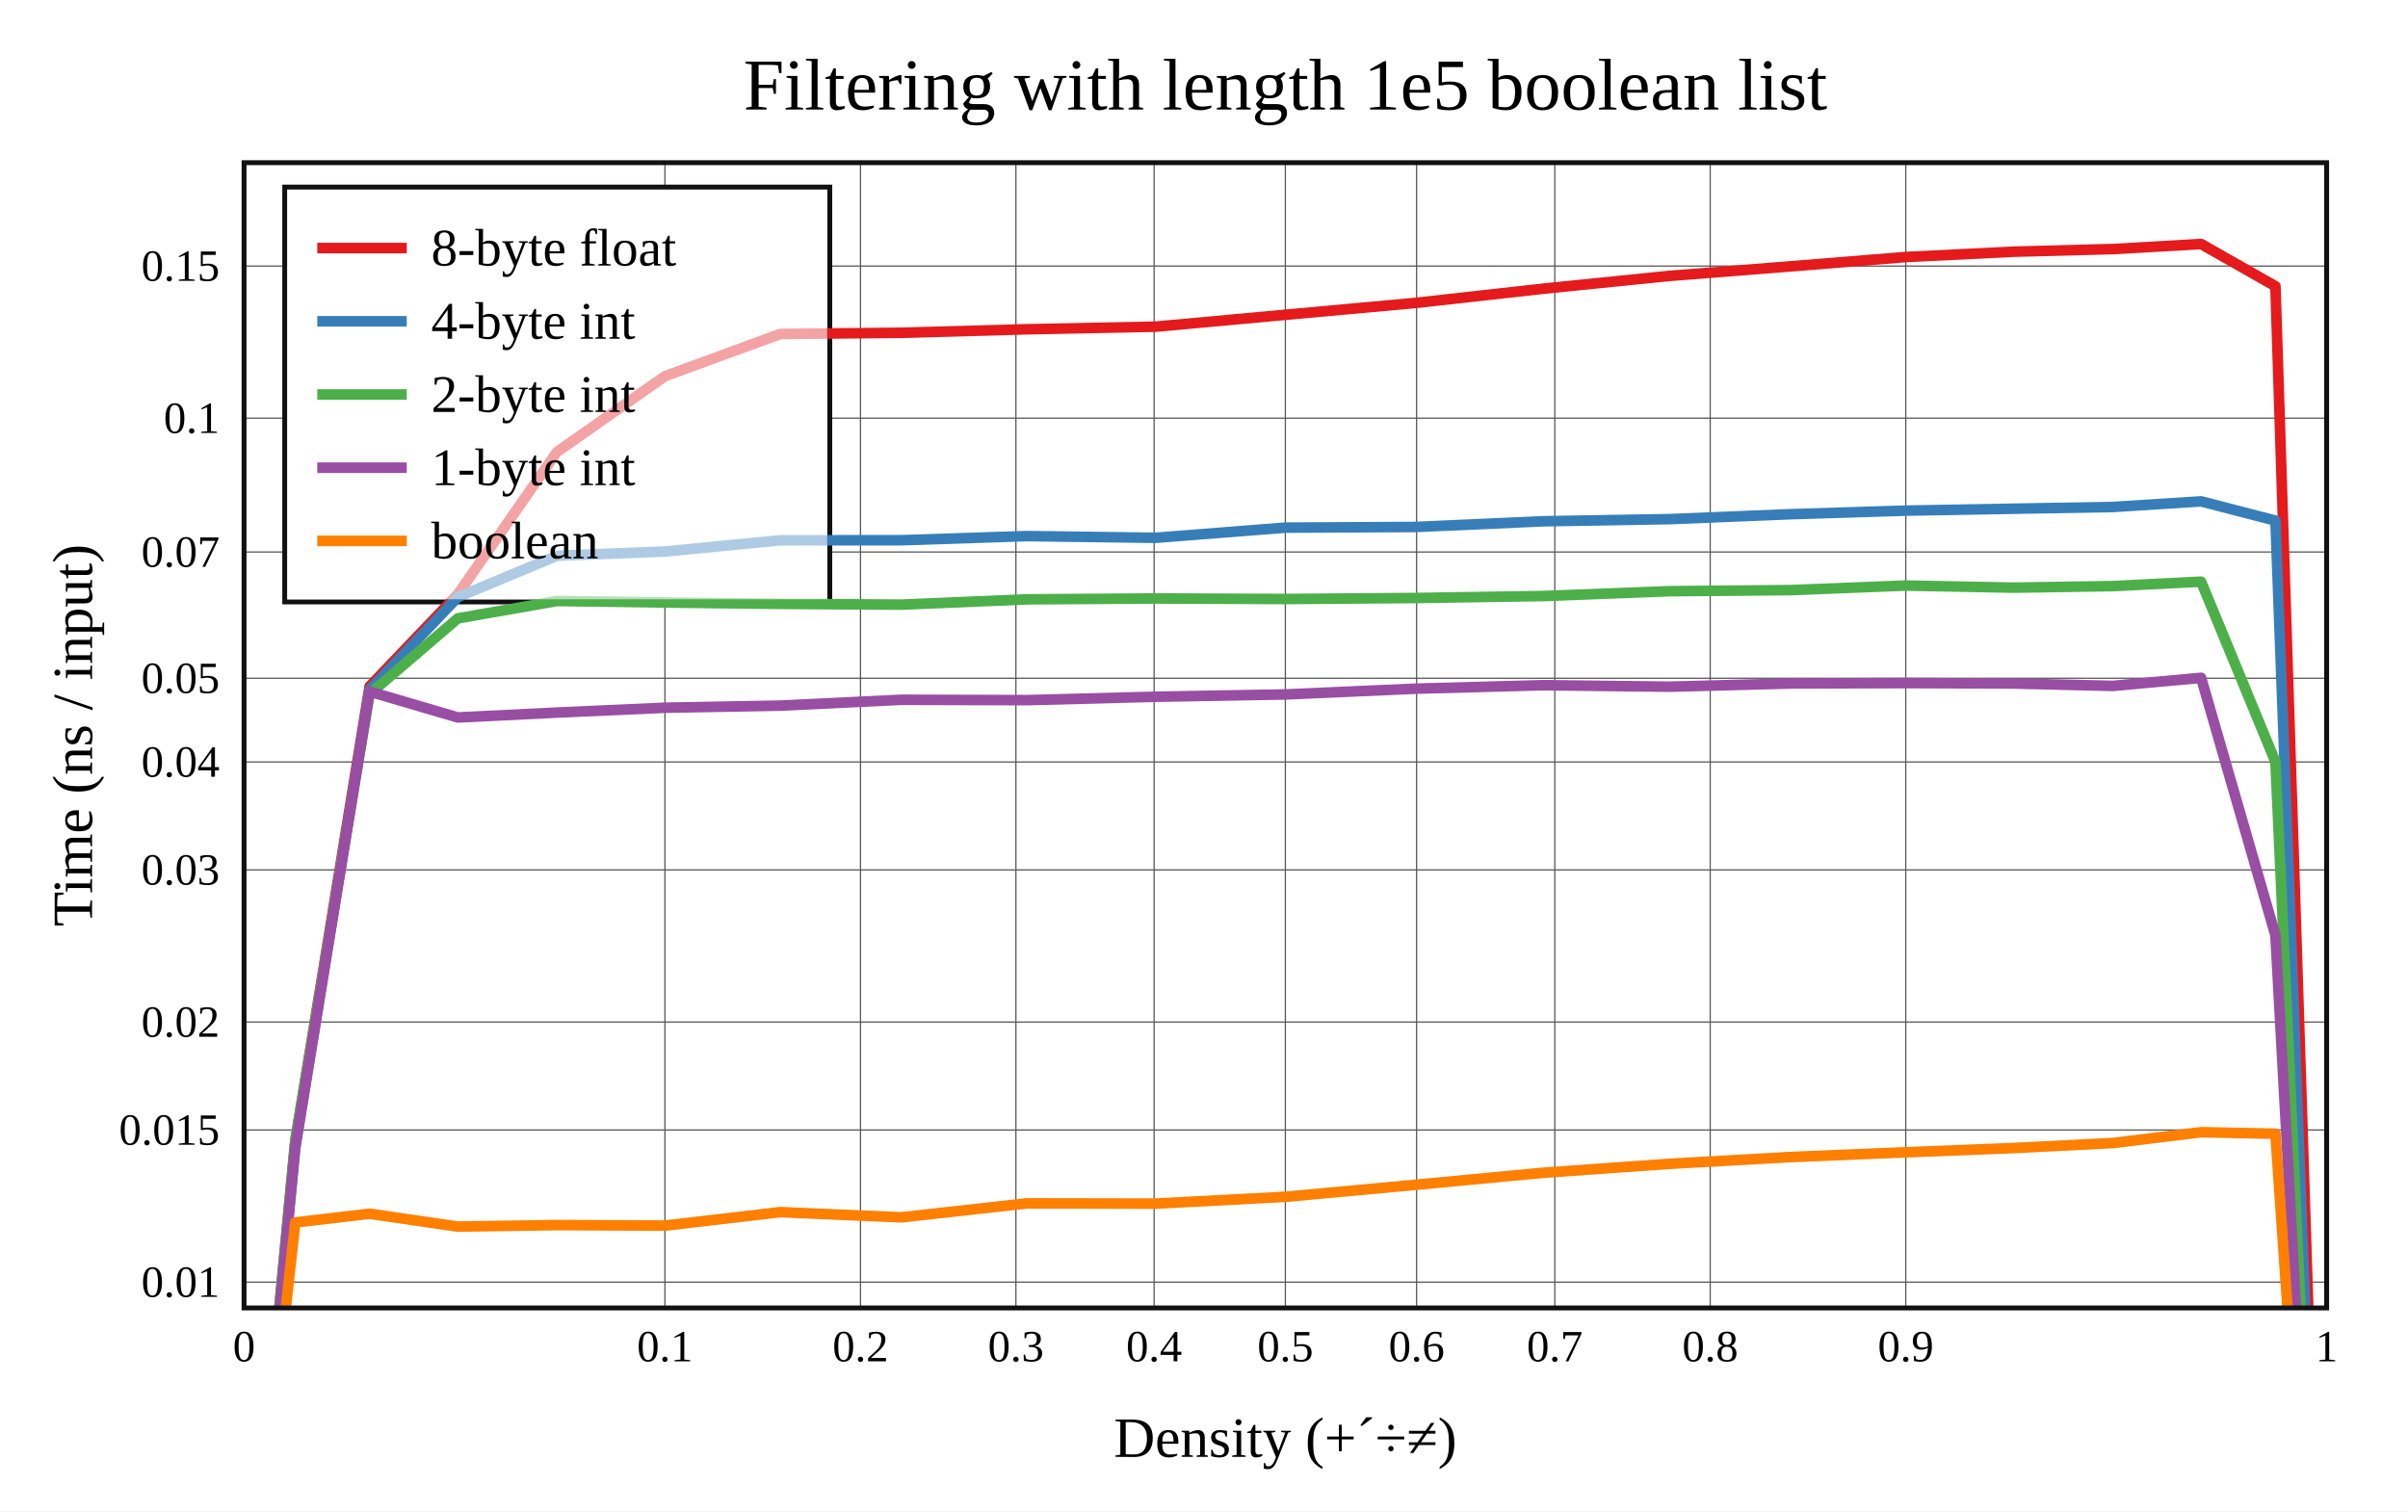
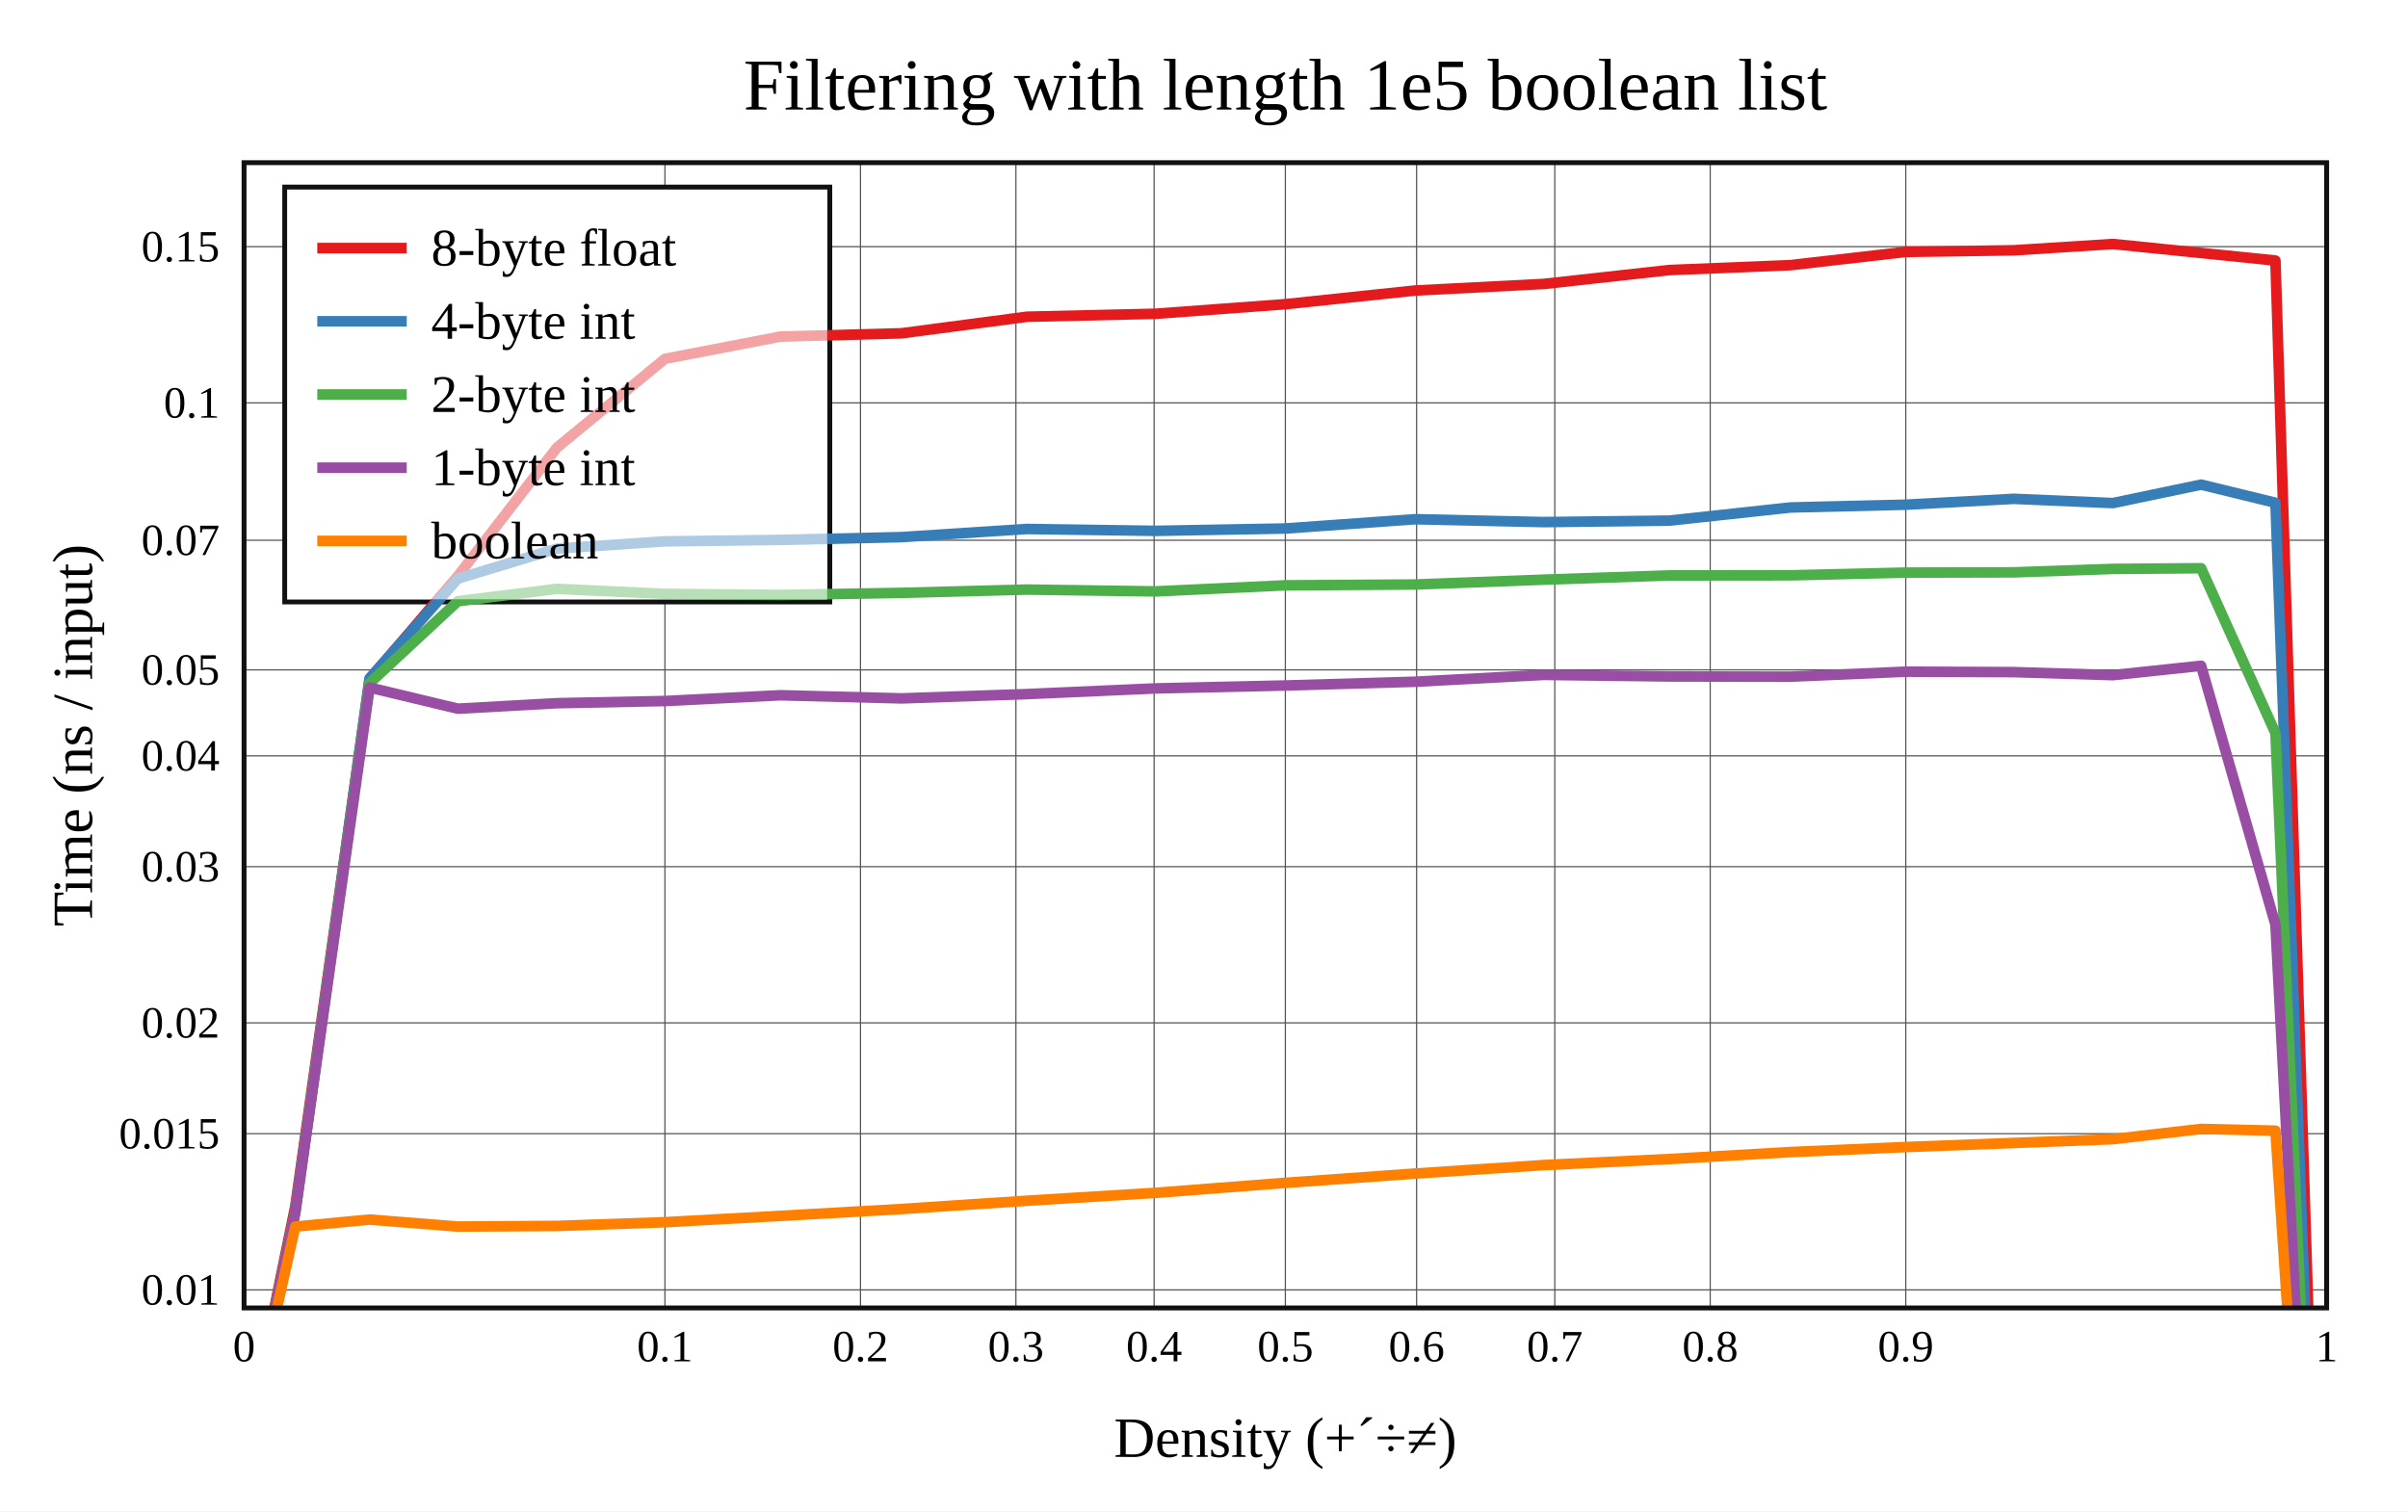
<svg xmlns="http://www.w3.org/2000/svg" viewBox="-60 -40 592 371.6" height="557.4" width="888">
  <g stroke-width="2.6" font-size="14px" text-anchor="middle">
    <defs>
      <clipPath id="clip">
        <rect x="0" y="0" width="512" height="281.6" />
      </clipPath>
    </defs>
    <rect fill="white" x="-60" y="-40" width="592" height="371.6" />
    <text dy="0.33em" font-size="18px" x="256" y="-19">Filtering with length 1e5 boolean list</text>
    <text dy="0.33em" x="256" y="313.6">Density (+´÷≠)</text>
    <text dy="0.33em" transform="rotate(-90)" x="-140.8" y="-42">Time (ns / input)</text>
    <g stroke-width="0.3" stroke="#555">
      <path d="M103.472 0v281.6" />
      <path d="M151.55 0v281.6" />
      <path d="M189.757 0v281.6" />
      <path d="M223.735 0v281.6" />
      <path d="M256 0v281.6" />
      <path d="M288.265 0v281.6" />
      <path d="M322.243 0v281.6" />
      <path d="M360.45 0v281.6" />
      <path d="M408.528 0v281.6" />
-       <path d="M0 275.25h512" />
-       <path d="M0 237.843h512" />
-       <path d="M0 211.303h512" />
-       <path d="M0 173.896h512" />
-       <path d="M0 147.356h512" />
-       <path d="M0 126.77h512" />
-       <path d="M0 95.728h512" />
-       <path d="M0 62.823h512" />
-       <path d="M0 25.416h512" />
+       <path d="M0 277.16h512" />
+       <path d="M0 238.753h512" />
+       <path d="M0 211.504h512" />
+       <path d="M0 173.097h512" />
+       <path d="M0 145.847h512" />
+       <path d="M0 124.711h512" />
+       <path d="M0 92.839h512" />
+       <path d="M0 59.055h512" />
+       <path d="M0 20.648h512" />
    </g>
    <g font-size="11px">
      <text dy="0.33em" x="0" y="291.1">0</text>
      <text dy="0.33em" x="103.472" y="291.1">0.1</text>
      <text dy="0.33em" x="151.55" y="291.1">0.2</text>
      <text dy="0.33em" x="189.757" y="291.1">0.3</text>
      <text dy="0.33em" x="223.735" y="291.1">0.4</text>
      <text dy="0.33em" x="256" y="291.1">0.5</text>
      <text dy="0.33em" x="288.265" y="291.1">0.6</text>
      <text dy="0.33em" x="322.243" y="291.1">0.7</text>
      <text dy="0.33em" x="360.45" y="291.1">0.8</text>
      <text dy="0.33em" x="408.528" y="291.1">0.9</text>
      <text dy="0.33em" x="512" y="291.1">1</text>
      <g text-anchor="end">
-         <text dy="0.33em" x="-6" y="275.25">0.01</text>
-         <text dy="0.33em" x="-6" y="237.843">0.015</text>
-         <text dy="0.33em" x="-6" y="211.303">0.02</text>
-         <text dy="0.33em" x="-6" y="173.896">0.03</text>
-         <text dy="0.33em" x="-6" y="147.356">0.04</text>
-         <text dy="0.33em" x="-6" y="126.77">0.05</text>
-         <text dy="0.33em" x="-6" y="95.728">0.07</text>
-         <text dy="0.33em" x="-6" y="62.823">0.1</text>
-         <text dy="0.33em" x="-6" y="25.416">0.15</text>
+         <text dy="0.33em" x="-6" y="277.16">0.01</text>
+         <text dy="0.33em" x="-6" y="238.753">0.015</text>
+         <text dy="0.33em" x="-6" y="211.504">0.02</text>
+         <text dy="0.33em" x="-6" y="173.097">0.03</text>
+         <text dy="0.33em" x="-6" y="145.847">0.04</text>
+         <text dy="0.33em" x="-6" y="124.711">0.05</text>
+         <text dy="0.33em" x="-6" y="92.839">0.07</text>
+         <text dy="0.33em" x="-6" y="59.055">0.1</text>
+         <text dy="0.33em" x="-6" y="20.648">0.15</text>
      </g>
    </g>
    <rect stroke-width="1.2" stroke="#111" fill="white" transform="translate(10,6)" x="0" y="0" width="134" height="102" />
    <g clip-path="url(#clip)" fill="none" stroke-linecap="round" stroke-linejoin="round">
-       <path stroke="#e41a1c" d="M0 373.09L12.59 240.679L30.865 128.786L52.551 106.102L76.913 71.134L103.472 52.499L131.828 42.117L161.617 41.827L192.48 40.961L224.06 40.328L256 37.4L287.94 34.491L319.52 30.973L350.383 27.842L380.172 25.496L408.528 23.197L435.087 21.886L459.449 21.238L481.135 20L499.41 30.379L512 422.443" />
-       <path stroke="#377eb8" d="M0 373.352L12.59 241.996L30.865 129.584L52.551 106.821L76.913 96.651L103.472 95.606L131.828 92.85L161.617 92.833L192.48 91.816L224.06 92.24L256 89.738L287.94 89.573L319.52 88.17L350.383 87.648L380.172 86.437L408.528 85.554L435.087 85.083L459.449 84.657L481.135 83.278L499.41 88.005L512 422.279" />
-       <path stroke="#4daf4a" d="M0 371.928L12.59 240.302L30.865 130.635L52.551 112.049L76.913 107.777L103.472 108.147L131.828 108.485L161.617 108.671L192.48 107.366L224.06 107.155L256 107.283L287.94 107.039L319.52 106.552L350.383 105.368L380.172 105.097L408.528 103.981L435.087 104.495L459.449 104.115L481.135 103.022L499.41 147.331L512 421.704" />
-       <path stroke="#984ea3" d="M0 372.419L12.59 242.188L30.865 130.042L52.551 136.416L76.913 135.209L103.472 134.02L131.828 133.503L161.617 132.064L192.48 132.154L224.06 131.321L256 130.75L287.94 129.338L319.52 128.48L350.383 128.852L380.172 128.054L408.528 127.959L435.087 128.06L459.449 128.651L481.135 126.667L499.41 189.969L512 419.501" />
-       <path stroke="#ff7f00" d="M0 374.146L12.59 260.579L30.865 258.436L52.551 261.6L76.913 261.232L103.472 261.356L131.828 258.044L161.617 259.319L192.48 255.891L224.06 255.949L256 254.276L287.94 251.331L319.52 248.346L350.383 246.169L380.172 244.499L408.528 243.323L435.087 242.28L459.449 241.05L481.135 238.392L499.41 238.773L512 420.721" />
+       <path stroke="#e41a1c" d="M0 317.81L12.59 256.624L30.865 126.977L52.551 101.643L76.913 70.065L103.472 48.232L131.828 42.765L161.617 41.954L192.48 37.88L224.06 37.15L256 34.797L287.94 31.432L319.52 29.818L350.383 26.403L380.172 25.199L408.528 21.942L435.087 21.544L459.449 20L481.135 22.2L499.41 24.066L512 426.952" />
+       <path stroke="#377eb8" d="M0 317.775L12.59 258.156L30.865 126.775L52.551 102.285L76.913 94.887L103.472 93.11L131.828 92.755L161.617 92.07L192.48 90.07L224.06 90.527L256 89.952L287.94 87.668L319.52 88.374L350.383 88.015L380.172 84.783L408.528 84.099L435.087 82.655L459.449 83.699L481.135 79.16L499.41 83.618L512 426.977" />
+       <path stroke="#4daf4a" d="M0 317.814L12.59 257.84L30.865 127.984L52.551 107.839L76.913 104.791L103.472 106.018L131.828 106.287L161.617 105.781L192.48 104.968L224.06 105.415L256 103.924L287.94 103.717L319.52 102.533L350.383 101.492L380.172 101.463L408.528 100.793L435.087 100.733L459.449 99.889L481.135 99.719L499.41 140.255L512 427.023" />
+       <path stroke="#984ea3" d="M0 317.809L12.59 258.157L30.865 129.048L52.551 134.255L76.913 132.906L103.472 132.371L131.828 130.953L161.617 131.723L192.48 130.665L224.06 129.269L256 128.553L287.94 127.628L319.52 125.945L350.383 126.331L380.172 126.386L408.528 125.156L435.087 125.264L459.449 126.008L481.135 123.709L499.41 187.354L512 427.238" />
+       <path stroke="#ff7f00" d="M0 317.733L12.59 261.6L30.865 259.87L52.551 261.59L76.913 261.436L103.472 260.519L131.828 258.966L161.617 257.283L192.48 255.234L224.06 253.302L256 250.842L287.94 248.553L319.52 246.47L350.383 244.99L380.172 243.272L408.528 242.036L435.087 241.036L459.449 240.098L481.135 237.592L499.41 238.018L512 427.143" />
    </g>
    <rect stroke-width="1.2" stroke="#111" fill="none" x="0" y="0" width="512" height="281.6" />
    <g transform="translate(10,6)" text-anchor="start" font-size="13px">
      <rect fill="white" opacity="0.6" x="0.65" y="0.65" width="132.7" height="100.7" />
      <path stroke="#e41a1c" d="M8 15h22" />
      <path stroke="#377eb8" d="M8 33h22" />
      <path stroke="#4daf4a" d="M8 51h22" />
      <path stroke="#984ea3" d="M8 69h22" />
      <path stroke="#ff7f00" d="M8 87h22" />
      <text dy="0.33em" x="36" y="15">8-byte float</text>
      <text dy="0.33em" x="36" y="33">4-byte int</text>
      <text dy="0.33em" x="36" y="51">2-byte int</text>
      <text dy="0.33em" x="36" y="69">1-byte int</text>
      <text dy="0.33em" x="36" y="87">boolean</text>
    </g>
  </g>
</svg>
